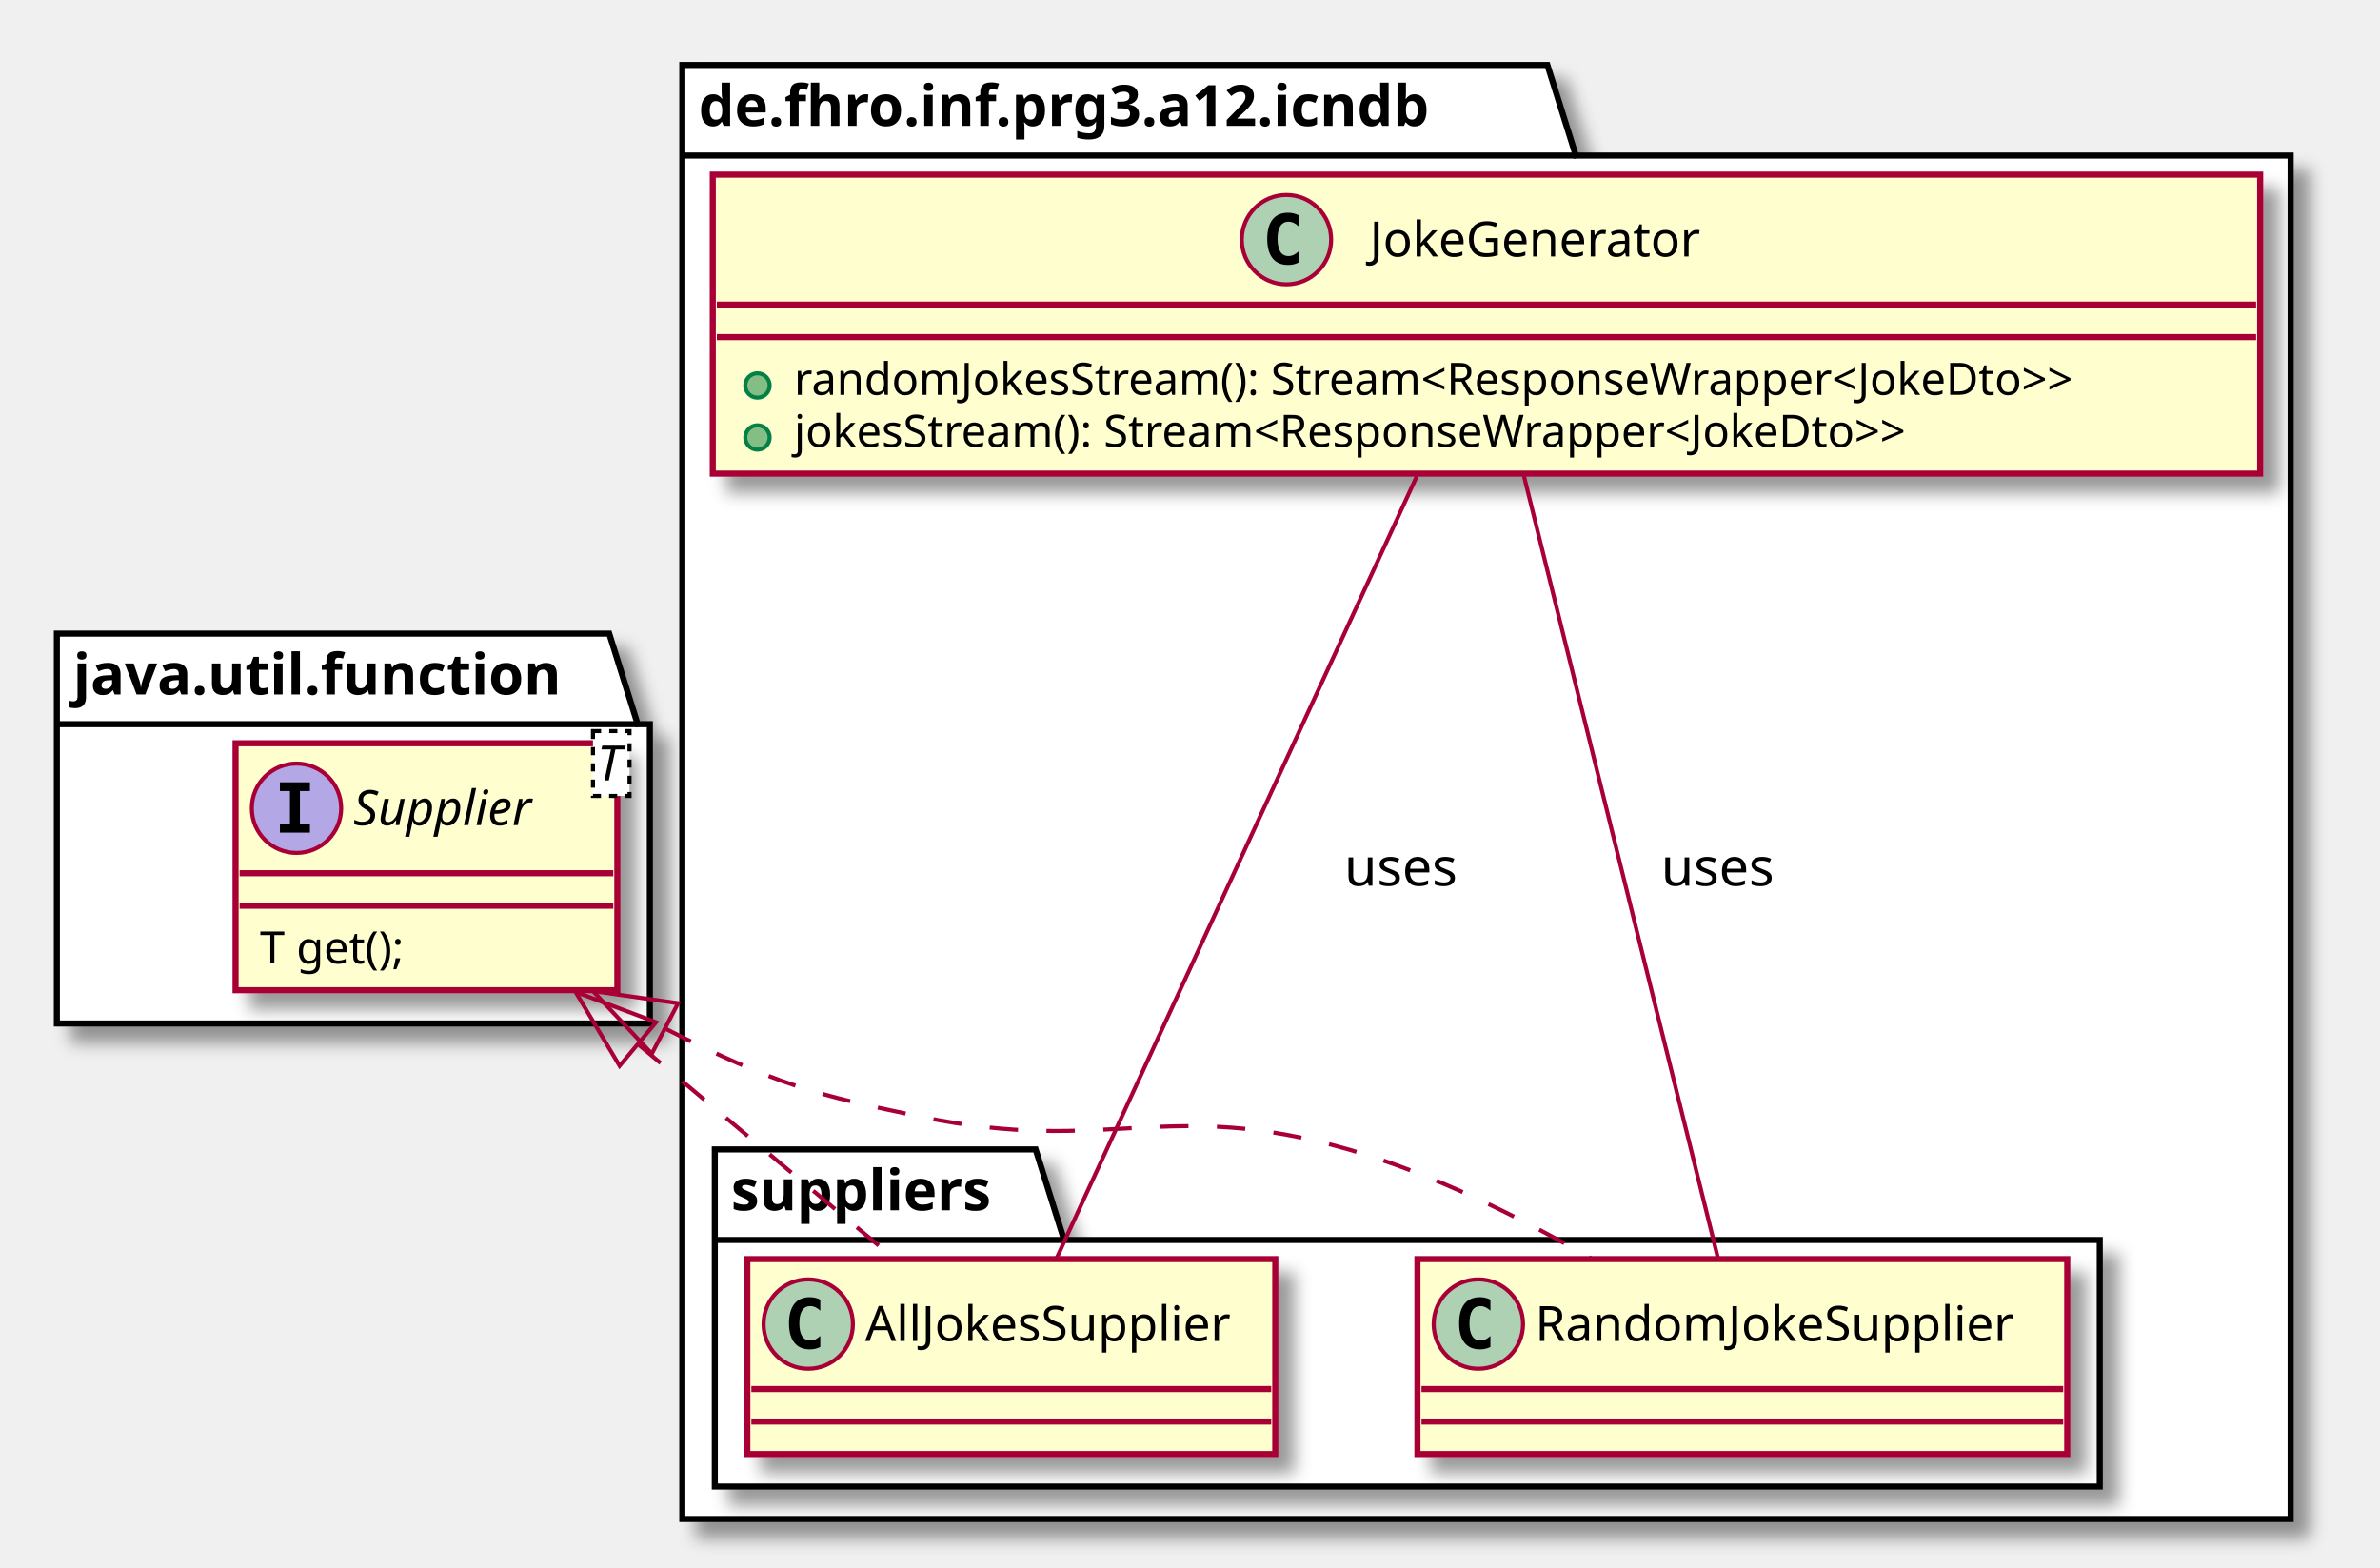
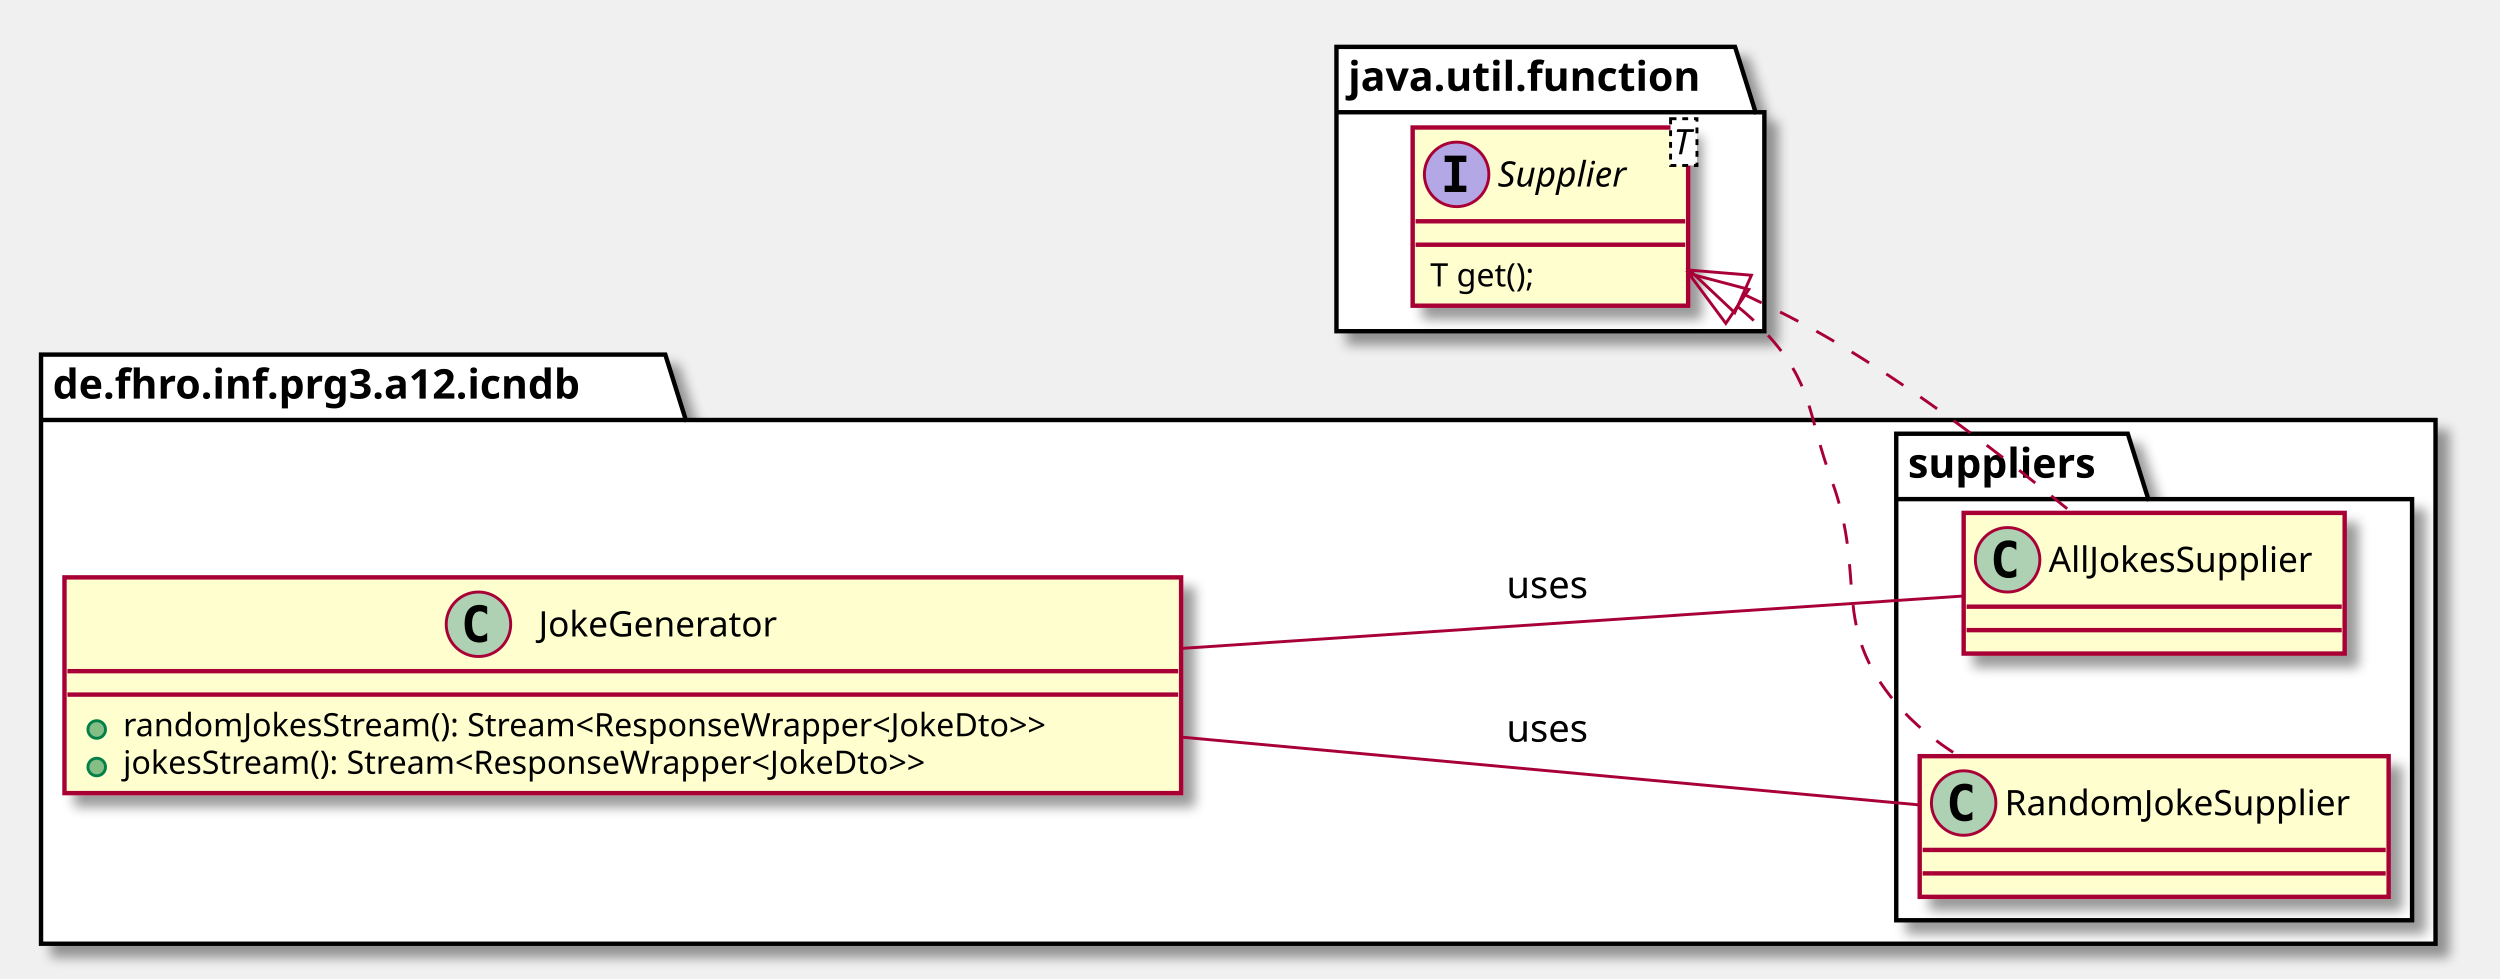
- <svg xmlns="http://www.w3.org/2000/svg" contentScriptType="application/ecmascript" contentStyleType="text/css" height="386px" preserveAspectRatio="none" style="width:586px;height:386px;" version="1.1" viewBox="0 0 586 386" width="586px" zoomAndPan="magnify">
+ <svg xmlns="http://www.w3.org/2000/svg" contentScriptType="application/ecmascript" contentStyleType="text/css" height="334px" preserveAspectRatio="none" style="width:853px;height:334px;" version="1.1" viewBox="0 0 853 334" width="853px" zoomAndPan="magnify">
  <defs>
-     <filter height="300%" id="ff5x8r6f147bv" width="300%" x="-1" y="-1">
+     <filter height="300%" id="fwyjo2x2t4kyk" width="300%" x="-1" y="-1">
      <feGaussianBlur result="blurOut" stdDeviation="2.0" />
      <feColorMatrix in="blurOut" result="blurOut2" type="matrix" values="0 0 0 0 0 0 0 0 0 0 0 0 0 0 0 0 0 0 .4 0" />
      <feOffset dx="4.0" dy="4.0" in="blurOut2" result="blurOut3" />
      <feBlend in="SourceGraphic" in2="blurOut3" mode="normal" />
    </filter>
  </defs>
  <g>
-     <polygon fill="#FFFFFF" filter="url(#ff5x8r6f147bv)" points="14,156,150,156,157,178.297,160,178.297,160,252,14,252,14,156" style="stroke: #000000; stroke-width: 1.5;" />
-     <line style="stroke: #000000; stroke-width: 1.5;" x1="14" x2="157" y1="178.297" y2="178.297" />
-     <text fill="#000000" font-family="sans-serif" font-size="14" font-weight="bold" lengthAdjust="spacingAndGlyphs" textLength="130" x="18" y="170.995">java.util.function</text>
-     <polygon fill="#FFFFFF" filter="url(#ff5x8r6f147bv)" points="168,16,381,16,388,38.297,564,38.297,564,374,168,374,168,16" style="stroke: #000000; stroke-width: 1.5;" />
-     <line style="stroke: #000000; stroke-width: 1.5;" x1="168" x2="388" y1="38.297" y2="38.297" />
-     <text fill="#000000" font-family="sans-serif" font-size="14" font-weight="bold" lengthAdjust="spacingAndGlyphs" textLength="207" x="172" y="30.995">de.fhro.inf.prg3.a12.icndb</text>
-     <polygon fill="#FFFFFF" filter="url(#ff5x8r6f147bv)" points="176,283,255,283,262,305.297,517,305.297,517,366,176,366,176,283" style="stroke: #000000; stroke-width: 1.5;" />
-     <line style="stroke: #000000; stroke-width: 1.5;" x1="176" x2="262" y1="305.297" y2="305.297" />
-     <text fill="#000000" font-family="sans-serif" font-size="14" font-weight="bold" lengthAdjust="spacingAndGlyphs" textLength="73" x="180" y="297.995">suppliers</text>
-     <rect fill="#FEFECE" filter="url(#ff5x8r6f147bv)" height="60.805" id="Supplier" style="stroke: #A80036; stroke-width: 1.5;" width="94" x="58" y="183" />
-     <ellipse cx="73" cy="199" fill="#B4A7E5" rx="11" ry="11" style="stroke: #A80036; stroke-width: 1.0;" />
-     <path d="M68.922,194.766 L68.922,192.609 L76.312,192.609 L76.312,194.766 L73.844,194.766 L73.844,202.844 L76.312,202.844 L76.312,205 L68.922,205 L68.922,202.844 L71.391,202.844 L71.391,194.766 L68.922,194.766 Z " />
-     <text fill="#000000" font-family="sans-serif" font-size="12" font-style="italic" lengthAdjust="spacingAndGlyphs" textLength="51" x="87" y="203.154">Supplier</text>
-     <rect fill="#FFFFFF" height="15.969" style="stroke: #000000; stroke-width: 1.0; stroke-dasharray: 2.0,2.0;" width="9" x="146" y="180" />
-     <text fill="#000000" font-family="sans-serif" font-size="12" font-style="italic" lengthAdjust="spacingAndGlyphs" textLength="7" x="147" y="192.139">T</text>
-     <line style="stroke: #A80036; stroke-width: 1.5;" x1="59" x2="151" y1="215" y2="215" />
-     <line style="stroke: #A80036; stroke-width: 1.5;" x1="59" x2="151" y1="223" y2="223" />
-     <text fill="#000000" font-family="sans-serif" font-size="11" lengthAdjust="spacingAndGlyphs" textLength="41" x="64" y="237.21">T get();</text>
-     <rect fill="#FEFECE" filter="url(#ff5x8r6f147bv)" height="73.609" id="JokeGenerator" style="stroke: #A80036; stroke-width: 1.5;" width="381" x="175.5" y="43" />
-     <ellipse cx="316.75" cy="59" fill="#ADD1B2" rx="11" ry="11" style="stroke: #A80036; stroke-width: 1.0;" />
-     <path d="M319.719,64.641 Q319.141,64.938 318.5,65.086 Q317.859,65.234 317.156,65.234 Q314.656,65.234 313.336,63.586 Q312.016,61.938 312.016,58.812 Q312.016,55.688 313.336,54.031 Q314.656,52.375 317.156,52.375 Q317.859,52.375 318.508,52.531 Q319.156,52.688 319.719,52.984 L319.719,55.703 Q319.094,55.125 318.5,54.852 Q317.906,54.578 317.281,54.578 Q315.938,54.578 315.25,55.648 Q314.562,56.719 314.562,58.812 Q314.562,60.906 315.25,61.977 Q315.938,63.047 317.281,63.047 Q317.906,63.047 318.5,62.773 Q319.094,62.5 319.719,61.922 L319.719,64.641 Z " />
-     <text fill="#000000" font-family="sans-serif" font-size="12" lengthAdjust="spacingAndGlyphs" textLength="90" x="337.25" y="63.154">JokeGenerator</text>
-     <line style="stroke: #A80036; stroke-width: 1.5;" x1="176.5" x2="555.5" y1="75" y2="75" />
-     <line style="stroke: #A80036; stroke-width: 1.5;" x1="176.5" x2="555.5" y1="83" y2="83" />
-     <ellipse cx="186.5" cy="94.902" fill="#84BE84" rx="3" ry="3" style="stroke: #038048; stroke-width: 1.0;" />
-     <text fill="#000000" font-family="sans-serif" font-size="11" lengthAdjust="spacingAndGlyphs" textLength="355" x="195.5" y="97.21">randomJokesStream(): Stream&lt;ResponseWrapper&lt;JokeDto&gt;&gt;</text>
-     <ellipse cx="186.5" cy="107.707" fill="#84BE84" rx="3" ry="3" style="stroke: #038048; stroke-width: 1.0;" />
-     <text fill="#000000" font-family="sans-serif" font-size="11" lengthAdjust="spacingAndGlyphs" textLength="311" x="195.5" y="110.015">jokesStream(): Stream&lt;ResponseWrapper&lt;JokeDto&gt;&gt;</text>
-     <rect fill="#FEFECE" filter="url(#ff5x8r6f147bv)" height="48" id="AllJokesSupplier" style="stroke: #A80036; stroke-width: 1.5;" width="130" x="184" y="310" />
-     <ellipse cx="199" cy="326" fill="#ADD1B2" rx="11" ry="11" style="stroke: #A80036; stroke-width: 1.0;" />
-     <path d="M201.969,331.641 Q201.391,331.938 200.75,332.086 Q200.109,332.234 199.406,332.234 Q196.906,332.234 195.586,330.586 Q194.266,328.938 194.266,325.812 Q194.266,322.688 195.586,321.031 Q196.906,319.375 199.406,319.375 Q200.109,319.375 200.758,319.531 Q201.406,319.688 201.969,319.984 L201.969,322.703 Q201.344,322.125 200.75,321.852 Q200.156,321.578 199.531,321.578 Q198.188,321.578 197.5,322.648 Q196.812,323.719 196.812,325.812 Q196.812,327.906 197.5,328.977 Q198.188,330.047 199.531,330.047 Q200.156,330.047 200.75,329.773 Q201.344,329.5 201.969,328.922 L201.969,331.641 Z " />
-     <text fill="#000000" font-family="sans-serif" font-size="12" lengthAdjust="spacingAndGlyphs" textLength="98" x="213" y="330.154">AllJokesSupplier</text>
-     <line style="stroke: #A80036; stroke-width: 1.5;" x1="185" x2="313" y1="342" y2="342" />
-     <line style="stroke: #A80036; stroke-width: 1.5;" x1="185" x2="313" y1="350" y2="350" />
-     <rect fill="#FEFECE" filter="url(#ff5x8r6f147bv)" height="48" id="RandomJokeSupplier" style="stroke: #A80036; stroke-width: 1.5;" width="160" x="349" y="310" />
-     <ellipse cx="364" cy="326" fill="#ADD1B2" rx="11" ry="11" style="stroke: #A80036; stroke-width: 1.0;" />
-     <path d="M366.969,331.641 Q366.391,331.938 365.75,332.086 Q365.109,332.234 364.406,332.234 Q361.906,332.234 360.586,330.586 Q359.266,328.938 359.266,325.812 Q359.266,322.688 360.586,321.031 Q361.906,319.375 364.406,319.375 Q365.109,319.375 365.758,319.531 Q366.406,319.688 366.969,319.984 L366.969,322.703 Q366.344,322.125 365.75,321.852 Q365.156,321.578 364.531,321.578 Q363.188,321.578 362.5,322.648 Q361.812,323.719 361.812,325.812 Q361.812,327.906 362.5,328.977 Q363.188,330.047 364.531,330.047 Q365.156,330.047 365.75,329.773 Q366.344,329.5 366.969,328.922 L366.969,331.641 Z " />
-     <text fill="#000000" font-family="sans-serif" font-size="12" lengthAdjust="spacingAndGlyphs" textLength="128" x="378" y="330.154">RandomJokeSupplier</text>
-     <line style="stroke: #A80036; stroke-width: 1.5;" x1="350" x2="508" y1="342" y2="342" />
-     <line style="stroke: #A80036; stroke-width: 1.5;" x1="350" x2="508" y1="350" y2="350" />
-     <path d="M157.286,257.254 C178.46,274.972 202.098,294.752 220.073,309.794 " fill="none" id="Supplier-AllJokesSupplier" style="stroke: #A80036; stroke-width: 1.0; stroke-dasharray: 7.0,7.0;" />
-     <polygon fill="none" points="152.556,262.423,141.71,244.219,161.54,251.686,152.556,262.423" style="stroke: #A80036; stroke-width: 1.0;" />
-     <path d="M163.812,253.271 C191.239,267.138 201.104,269.66 227,275 C272.837,284.452 287.021,270.064 332,283 C352.845,288.995 374.36,299.764 391.815,309.867 " fill="none" id="Supplier-RandomJokeSupplier" style="stroke: #A80036; stroke-width: 1.0; stroke-dasharray: 7.0,7.0;" />
-     <polygon fill="none" points="160.492,259.434,145.972,244.002,166.947,247.011,160.492,259.434" style="stroke: #A80036; stroke-width: 1.0;" />
-     <path d="M348.862,117.206 C324.552,169.981 280.732,265.112 260.194,309.699 " fill="none" id="JokeGenerator-AllJokesSupplier" style="stroke: #A80036; stroke-width: 1.0;" />
-     <text fill="#000000" font-family="sans-serif" font-size="13" lengthAdjust="spacingAndGlyphs" textLength="30" x="331" y="218.067">uses</text>
-     <path d="M375.228,117.206 C388.318,169.981 411.914,265.112 422.973,309.699 " fill="none" id="JokeGenerator-RandomJokeSupplier" style="stroke: #A80036; stroke-width: 1.0;" />
-     <text fill="#000000" font-family="sans-serif" font-size="13" lengthAdjust="spacingAndGlyphs" textLength="30" x="409" y="218.067">uses</text>
+     <polygon fill="#FFFFFF" filter="url(#fwyjo2x2t4kyk)" points="456,16,592,16,599,38.297,602,38.297,602,113,456,113,456,16" style="stroke: #000000; stroke-width: 1.5;" />
+     <line style="stroke: #000000; stroke-width: 1.5;" x1="456" x2="599" y1="38.297" y2="38.297" />
+     <text fill="#000000" font-family="sans-serif" font-size="14" font-weight="bold" lengthAdjust="spacingAndGlyphs" textLength="130" x="460" y="30.995">java.util.function</text>
+     <polygon fill="#FFFFFF" filter="url(#fwyjo2x2t4kyk)" points="14,121,227,121,234,143.297,831,143.297,831,322,14,322,14,121" style="stroke: #000000; stroke-width: 1.5;" />
+     <line style="stroke: #000000; stroke-width: 1.5;" x1="14" x2="234" y1="143.297" y2="143.297" />
+     <text fill="#000000" font-family="sans-serif" font-size="14" font-weight="bold" lengthAdjust="spacingAndGlyphs" textLength="207" x="18" y="135.995">de.fhro.inf.prg3.a12.icndb</text>
+     <polygon fill="#FFFFFF" filter="url(#fwyjo2x2t4kyk)" points="647,148,726,148,733,170.297,823,170.297,823,314,647,314,647,148" style="stroke: #000000; stroke-width: 1.5;" />
+     <line style="stroke: #000000; stroke-width: 1.5;" x1="647" x2="733" y1="170.297" y2="170.297" />
+     <text fill="#000000" font-family="sans-serif" font-size="14" font-weight="bold" lengthAdjust="spacingAndGlyphs" textLength="73" x="651" y="162.995">suppliers</text>
+     <rect fill="#FEFECE" filter="url(#fwyjo2x2t4kyk)" height="60.805" id="Supplier" style="stroke: #A80036; stroke-width: 1.5;" width="94" x="482" y="43.5" />
+     <ellipse cx="497" cy="59.5" fill="#B4A7E5" rx="11" ry="11" style="stroke: #A80036; stroke-width: 1.0;" />
+     <path d="M492.922,55.266 L492.922,53.109 L500.312,53.109 L500.312,55.266 L497.844,55.266 L497.844,63.344 L500.312,63.344 L500.312,65.5 L492.922,65.5 L492.922,63.344 L495.391,63.344 L495.391,55.266 L492.922,55.266 Z " />
+     <text fill="#000000" font-family="sans-serif" font-size="12" font-style="italic" lengthAdjust="spacingAndGlyphs" textLength="51" x="511" y="63.654">Supplier</text>
+     <rect fill="#FFFFFF" height="15.969" style="stroke: #000000; stroke-width: 1.0; stroke-dasharray: 2.0,2.0;" width="9" x="570" y="40.5" />
+     <text fill="#000000" font-family="sans-serif" font-size="12" font-style="italic" lengthAdjust="spacingAndGlyphs" textLength="7" x="571" y="52.639">T</text>
+     <line style="stroke: #A80036; stroke-width: 1.5;" x1="483" x2="575" y1="75.5" y2="75.5" />
+     <line style="stroke: #A80036; stroke-width: 1.5;" x1="483" x2="575" y1="83.5" y2="83.5" />
+     <text fill="#000000" font-family="sans-serif" font-size="11" lengthAdjust="spacingAndGlyphs" textLength="41" x="488" y="97.71">T get();</text>
+     <rect fill="#FEFECE" filter="url(#fwyjo2x2t4kyk)" height="73.609" id="JokeGenerator" style="stroke: #A80036; stroke-width: 1.5;" width="381" x="22" y="197" />
+     <ellipse cx="163.25" cy="213" fill="#ADD1B2" rx="11" ry="11" style="stroke: #A80036; stroke-width: 1.0;" />
+     <path d="M166.219,218.641 Q165.641,218.938 165,219.078 Q164.359,219.234 163.656,219.234 Q161.156,219.234 159.828,217.594 Q158.516,215.938 158.516,212.812 Q158.516,209.688 159.828,208.031 Q161.156,206.375 163.656,206.375 Q164.359,206.375 165,206.531 Q165.656,206.688 166.219,206.984 L166.219,209.703 Q165.594,209.125 165,208.859 Q164.406,208.578 163.781,208.578 Q162.438,208.578 161.75,209.656 Q161.062,210.719 161.062,212.812 Q161.062,214.906 161.75,215.984 Q162.438,217.047 163.781,217.047 Q164.406,217.047 165,216.781 Q165.594,216.5 166.219,215.922 L166.219,218.641 Z " />
+     <text fill="#000000" font-family="sans-serif" font-size="12" lengthAdjust="spacingAndGlyphs" textLength="90" x="183.75" y="217.154">JokeGenerator</text>
+     <line style="stroke: #A80036; stroke-width: 1.5;" x1="23" x2="402" y1="229" y2="229" />
+     <line style="stroke: #A80036; stroke-width: 1.5;" x1="23" x2="402" y1="237" y2="237" />
+     <ellipse cx="33" cy="248.902" fill="#84BE84" rx="3" ry="3" style="stroke: #038048; stroke-width: 1.0;" />
+     <text fill="#000000" font-family="sans-serif" font-size="11" lengthAdjust="spacingAndGlyphs" textLength="355" x="42" y="251.21">randomJokesStream(): Stream&lt;ResponseWrapper&lt;JokeDto&gt;&gt;</text>
+     <ellipse cx="33" cy="261.707" fill="#84BE84" rx="3" ry="3" style="stroke: #038048; stroke-width: 1.0;" />
+     <text fill="#000000" font-family="sans-serif" font-size="11" lengthAdjust="spacingAndGlyphs" textLength="311" x="42" y="264.015">jokesStream(): Stream&lt;ResponseWrapper&lt;JokeDto&gt;&gt;</text>
+     <rect fill="#FEFECE" filter="url(#fwyjo2x2t4kyk)" height="48" id="AllJokesSupplier" style="stroke: #A80036; stroke-width: 1.5;" width="130" x="670" y="175" />
+     <ellipse cx="685" cy="191" fill="#ADD1B2" rx="11" ry="11" style="stroke: #A80036; stroke-width: 1.0;" />
+     <path d="M687.969,196.641 Q687.391,196.938 686.75,197.078 Q686.109,197.234 685.406,197.234 Q682.906,197.234 681.578,195.594 Q680.266,193.938 680.266,190.812 Q680.266,187.688 681.578,186.031 Q682.906,184.375 685.406,184.375 Q686.109,184.375 686.75,184.531 Q687.406,184.688 687.969,184.984 L687.969,187.703 Q687.344,187.125 686.75,186.859 Q686.156,186.578 685.531,186.578 Q684.188,186.578 683.5,187.656 Q682.812,188.719 682.812,190.812 Q682.812,192.906 683.5,193.984 Q684.188,195.047 685.531,195.047 Q686.156,195.047 686.75,194.781 Q687.344,194.5 687.969,193.922 L687.969,196.641 Z " />
+     <text fill="#000000" font-family="sans-serif" font-size="12" lengthAdjust="spacingAndGlyphs" textLength="98" x="699" y="195.154">AllJokesSupplier</text>
+     <line style="stroke: #A80036; stroke-width: 1.5;" x1="671" x2="799" y1="207" y2="207" />
+     <line style="stroke: #A80036; stroke-width: 1.5;" x1="671" x2="799" y1="215" y2="215" />
+     <rect fill="#FEFECE" filter="url(#fwyjo2x2t4kyk)" height="48" id="RandomJokeSupplier" style="stroke: #A80036; stroke-width: 1.5;" width="160" x="655" y="258" />
+     <ellipse cx="670" cy="274" fill="#ADD1B2" rx="11" ry="11" style="stroke: #A80036; stroke-width: 1.0;" />
+     <path d="M672.969,279.641 Q672.391,279.938 671.75,280.078 Q671.109,280.234 670.406,280.234 Q667.906,280.234 666.578,278.594 Q665.266,276.938 665.266,273.812 Q665.266,270.688 666.578,269.031 Q667.906,267.375 670.406,267.375 Q671.109,267.375 671.75,267.531 Q672.406,267.688 672.969,267.984 L672.969,270.703 Q672.344,270.125 671.75,269.859 Q671.156,269.578 670.531,269.578 Q669.188,269.578 668.5,270.656 Q667.812,271.719 667.812,273.812 Q667.812,275.906 668.5,276.984 Q669.188,278.047 670.531,278.047 Q671.156,278.047 671.75,277.781 Q672.344,277.5 672.969,276.922 L672.969,279.641 Z " />
+     <text fill="#000000" font-family="sans-serif" font-size="12" lengthAdjust="spacingAndGlyphs" textLength="128" x="684" y="278.154">RandomJokeSupplier</text>
+     <line style="stroke: #A80036; stroke-width: 1.5;" x1="656" x2="814" y1="290" y2="290" />
+     <line style="stroke: #A80036; stroke-width: 1.5;" x1="656" x2="814" y1="298" y2="298" />
+     <path d="M594.765,100.317 C605.087,105.143 615.481,110.43 625,116 C654.528,133.277 685.39,157.151 706.883,174.86 " fill="none" id="Supplier-AllJokesSupplier" style="stroke: #A80036; stroke-width: 1.0; stroke-dasharray: 7.0,7.0;" />
+     <polygon fill="none" points="591.891,106.7,576.471,92.166,597.588,93.911,591.891,106.7" style="stroke: #A80036; stroke-width: 1.0;" />
+     <path d="M593.118,104.779 C596.286,107.348 599.277,110.088 602,113 C618.984,131.161 616.41,140.666 625,164 C637.148,197 624.249,213.187 647,240 C652.914,246.97 660.249,252.869 668.142,257.837 " fill="none" id="Supplier-RandomJokeSupplier" style="stroke: #A80036; stroke-width: 1.0; stroke-dasharray: 7.0,7.0;" />
+     <polygon fill="none" points="588.85,110.343,576.215,93.332,596.7,98.751,588.85,110.343" style="stroke: #A80036; stroke-width: 1.0;" />
+     <path d="M403.352,221.216 C496.785,214.957 603.199,207.829 669.732,203.372 " fill="none" id="JokeGenerator-AllJokesSupplier" style="stroke: #A80036; stroke-width: 1.0;" />
+     <text fill="#000000" font-family="sans-serif" font-size="13" lengthAdjust="spacingAndGlyphs" textLength="30" x="514" y="204.067">uses</text>
+     <path d="M403.352,251.533 C490.08,259.5 587.993,268.495 654.812,274.633 " fill="none" id="JokeGenerator-RandomJokeSupplier" style="stroke: #A80036; stroke-width: 1.0;" />
+     <text fill="#000000" font-family="sans-serif" font-size="13" lengthAdjust="spacingAndGlyphs" textLength="30" x="514" y="253.067">uses</text>
  </g>
</svg>
